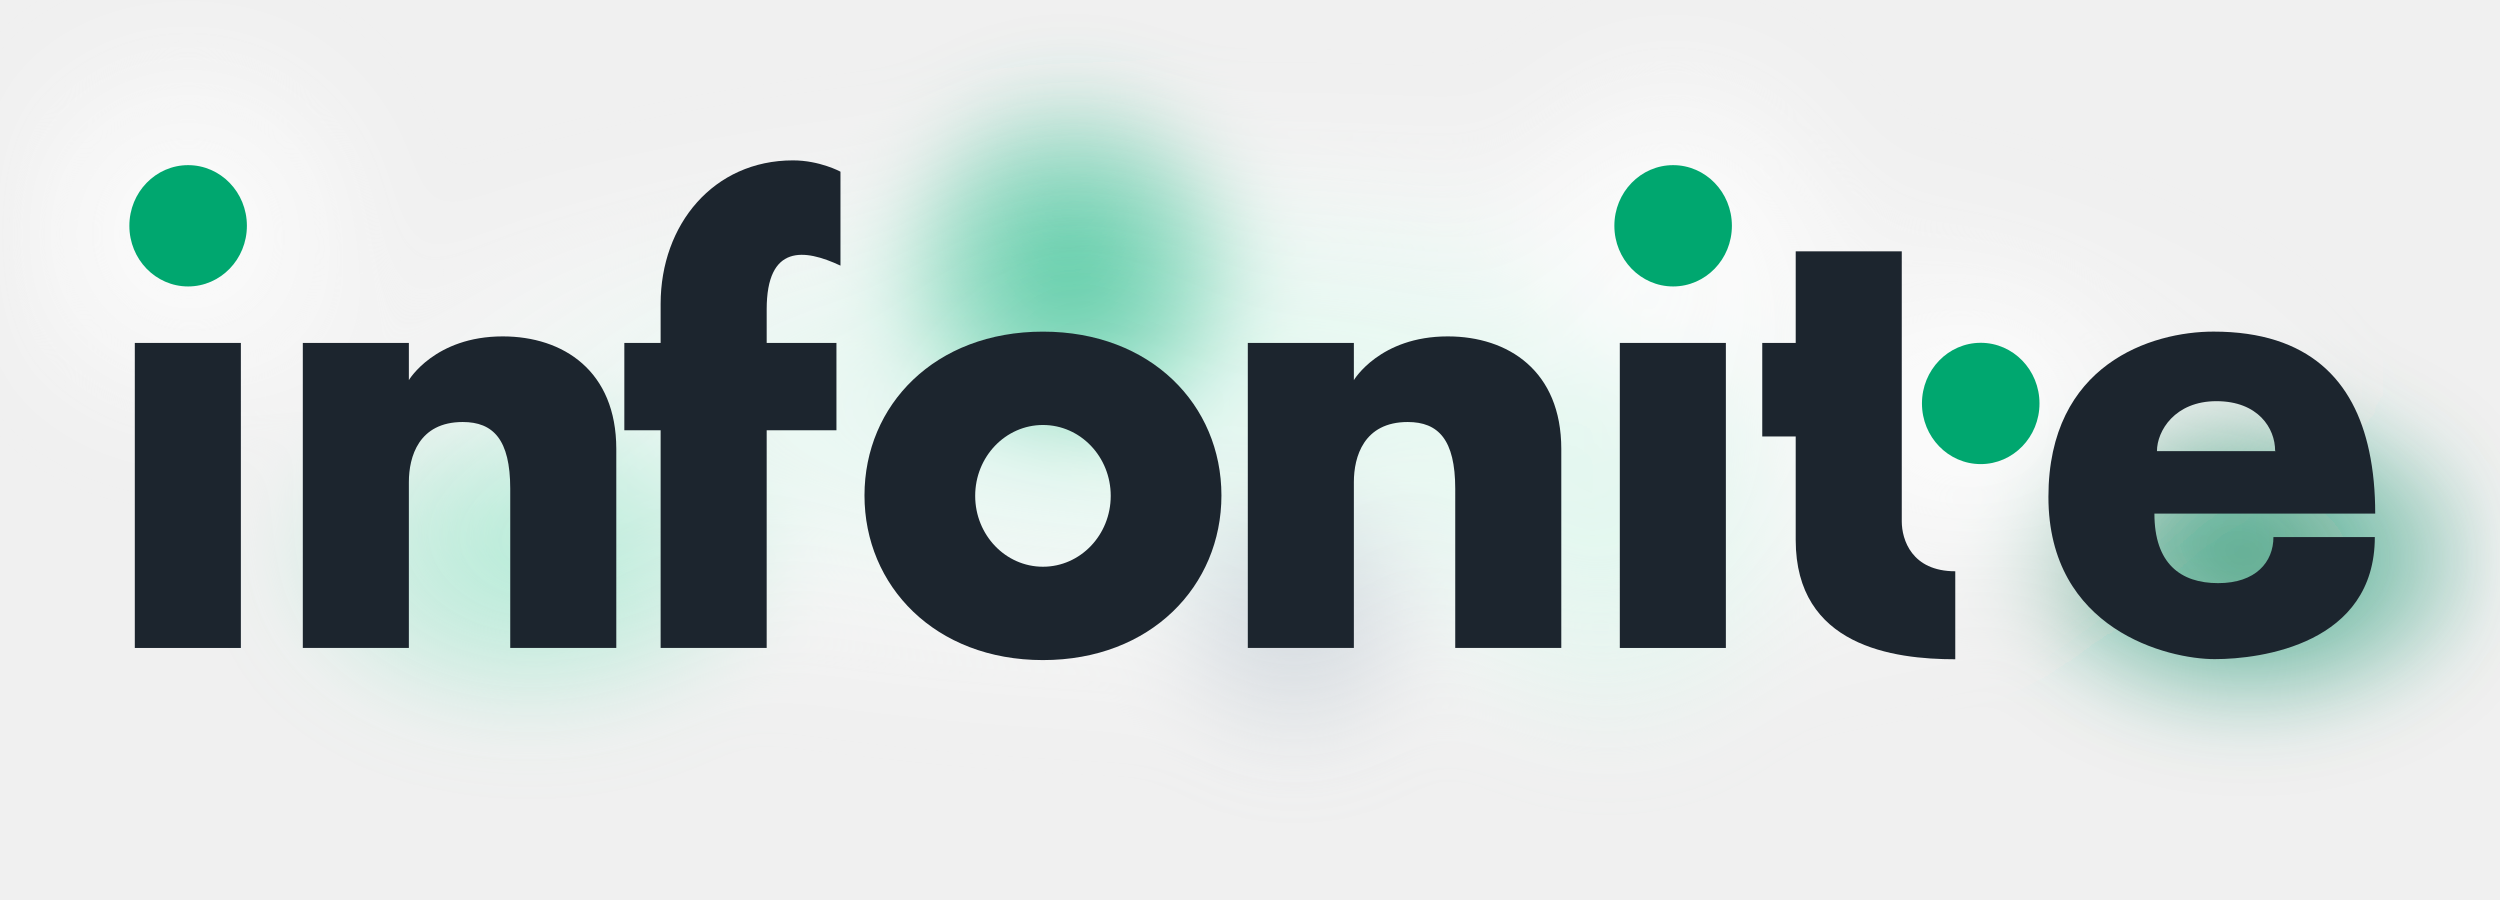
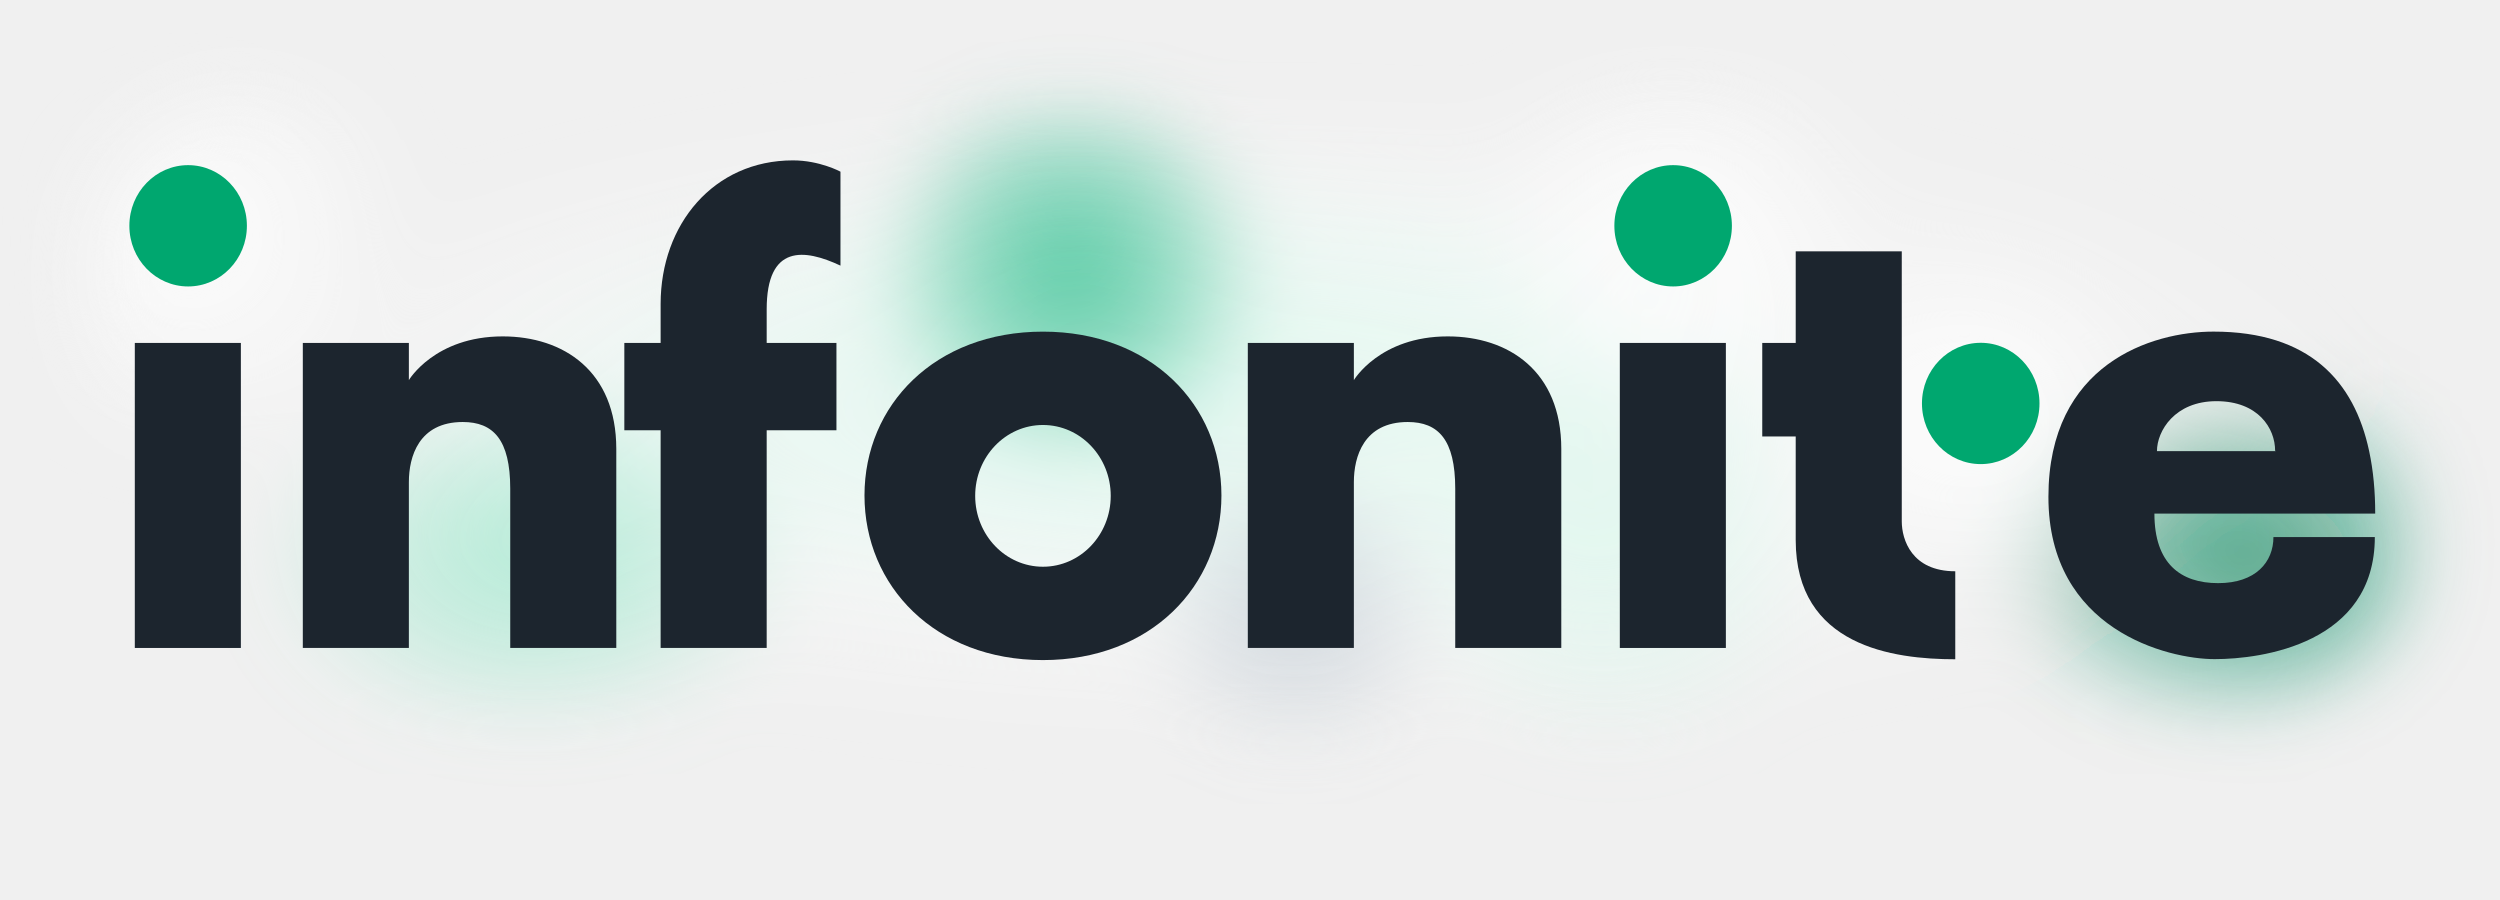
<svg xmlns="http://www.w3.org/2000/svg" viewBox="0 0 100 100" height="90" width="250" version="1.1">
  <style>
        .cg-logo-color-base {
        fill: #1C252E;
        stroke: #1C252E;
        stroke-width: 0;
        stroke-linejoin: miter;
        stroke-miterlimit: 2;
        }
        .cg-logo-color-emphasis {
        fill: #00a76f;
        stroke: #00a76f;
        stroke-width: 0;
        stroke-linejoin: miter;
        stroke-miterlimit: 2;
        }
    </style>
  <defs>
    <radialGradient id="cg-b-white">
      <stop offset="0%" stop-color="#FCFCFC" stop-opacity="0.95" />
      <stop offset="55%" stop-color="#FCFCFC" stop-opacity="0.6" />
      <stop offset="100%" stop-color="#FCFCFC" stop-opacity="0" />
    </radialGradient>
    <radialGradient id="cg-b-mint">
      <stop offset="0%" stop-color="#A9EAD2" stop-opacity="0.85" />
      <stop offset="60%" stop-color="#A9EAD2" stop-opacity="0.45" />
      <stop offset="100%" stop-color="#A9EAD2" stop-opacity="0" />
    </radialGradient>
    <radialGradient id="cg-b-mint-light">
      <stop offset="0%" stop-color="#DFF7EE" stop-opacity="0.9" />
      <stop offset="60%" stop-color="#DFF7EE" stop-opacity="0.5" />
      <stop offset="100%" stop-color="#DFF7EE" stop-opacity="0" />
    </radialGradient>
    <radialGradient id="cg-b-emerald">
      <stop offset="0%" stop-color="#2FBE8F" stop-opacity="0.8" />
      <stop offset="60%" stop-color="#2FBE8F" stop-opacity="0.4" />
      <stop offset="100%" stop-color="#2FBE8F" stop-opacity="0" />
    </radialGradient>
    <radialGradient id="cg-b-deep">
      <stop offset="0%" stop-color="#0A8A61" stop-opacity="0.75" />
      <stop offset="60%" stop-color="#0A8A61" stop-opacity="0.35" />
      <stop offset="100%" stop-color="#0A8A61" stop-opacity="0" />
    </radialGradient>
    <radialGradient id="cg-b-gray">
      <stop offset="0%" stop-color="#C3CDD5" stop-opacity="0.7" />
      <stop offset="60%" stop-color="#C3CDD5" stop-opacity="0.35" />
      <stop offset="100%" stop-color="#C3CDD5" stop-opacity="0" />
    </radialGradient>
    <filter id="cg-melt" x="-25%" y="-25%" width="150%" height="150%">
      <feGaussianBlur stdDeviation="4" />
    </filter>
+     <filter id="cg-edge-soft" x="-30%" y="-30%" width="160%" height="160%">
+       <feGaussianBlur stdDeviation="5" />
+     </filter>
+     <mask id="cg-edge-fade" maskUnits="userSpaceOnUse" x="-100" y="-10" width="300" height="120">
+       <rect x="-80" y="8" width="260" height="78" rx="24" fill="#fff" filter="url(#cg-edge-soft)" />
+     </mask>
  </defs>
-   <g filter="url(#cg-melt)">
+   <g filter="url(#cg-melt)" mask="url(#cg-edge-fade)">
    <ellipse cx="52" cy="46" rx="120" ry="34" fill="url(#cg-b-white)" />
    <ellipse cx="40" cy="44" rx="80" ry="26" fill="url(#cg-b-mint-light)" />
    <ellipse cx="-30" cy="62" rx="30" ry="20" fill="url(#cg-b-mint)" />
    <circle cx="30" cy="30" r="22" fill="url(#cg-b-emerald)" />
    <ellipse cx="161" cy="62" rx="29" ry="20" fill="url(#cg-b-deep)" />
    <circle cx="90" cy="60" r="24" fill="url(#cg-b-mint-light)" />
    <circle cx="55" cy="68" r="17" fill="url(#cg-b-gray)" />
    <circle cx="-68" cy="26" r="24" fill="url(#cg-b-white)" />
    <circle cx="97" cy="26" r="22" fill="url(#cg-b-white)" />
    <circle cx="131" cy="46" r="19" fill="url(#cg-b-white)" />
  </g>
  <g id="logo-group" transform="translate(-168 -50)">
    <g id="pathI1" transform="translate(0 0)">
      <path class="cg-logo-color-emphasis" d="M93.485,75.088c0-3.721,2.923-6.739,6.529-6.739c3.607,0,6.53,3.018,6.53,6.739 c0,3.722-2.923,6.74-6.53,6.74C96.408,81.828,93.485,78.81,93.485,75.088z" />
      <path class="cg-logo-color-base" d="M94.09,121.996V88.103h11.784v33.893H94.09z" />
    </g>
    <g id="pathN1" transform="translate(30 0)">
      <path class="cg-logo-color-base" d="M117.588,99.88v22.116H105.804v-17.699c0-5.459-1.892-7.407-5.277-7.407 c-4.902,0-5.986,3.88-5.986,6.67v18.435H82.757V88.103h11.784v4.133c0,0,2.873-4.859,10.429-4.859 C111.696,87.377,117.588,91.213,117.588,99.88z" />
    </g>
    <g id="pathF" transform="translate(60 0)">
      <path class="cg-logo-color-base" d="M104.298,84.372v3.731h7.751v9.704h-7.751v24.188H92.514V97.808h-4.033v-9.704 h4.033v-4.33c0-8.842,5.892-15.954,14.703-15.954c2.975,0,5.28,1.255,5.28,1.255v10.439 C108.489,77.636,104.298,77.118,104.298,84.372z" />
    </g>
    <g id="pathO" transform="translate(95 0)">
      <path class="cg-logo-color-base" d="M119.826,105.05c0,10.053-7.834,18.293-19.831,18.293 c-11.996,0-19.83-8.24-19.83-18.293c0-10.053,7.834-18.202,19.83-18.202 C111.991,86.848,119.826,94.997,119.826,105.05z M107.526,105.095c0-4.348-3.372-7.874-7.531-7.874 c-4.159,0-7.53,3.525-7.53,7.874c0,4.349,3.372,7.875,7.53,7.875 C104.154,112.97,107.526,109.444,107.526,105.095z" />
    </g>
    <g id="pathN2" transform="translate(135 0)">
      <path class="cg-logo-color-base" d="M117.588,99.88v22.116H105.804v-17.699c0-5.459-1.892-7.407-5.277-7.407 c-4.902,0-5.986,3.88-5.986,6.67v18.435H82.757V88.103h11.784v4.133c0,0,2.873-4.859,10.429-4.859 C111.696,87.377,117.588,91.213,117.588,99.88z" />
    </g>
    <g id="pathI2" transform="translate(165 0)">
      <path class="cg-logo-color-emphasis" d="M93.485,75.088c0-3.721,2.923-6.739,6.529-6.739c3.607,0,6.53,3.018,6.53,6.739 c0,3.722-2.923,6.74-6.53,6.74C96.408,81.828,93.485,78.81,93.485,75.088z" />
      <path class="cg-logo-color-base" d="M94.09,121.996V88.103h11.784v33.893H94.09z" />
    </g>
    <g id="pathT" transform="translate(190 0)">
      <path class="cg-logo-color-base" d="M106.363,113.474v9.778c-6.899,0-17.729-1.455-17.729-13.253V98.494H84.917V88.103 h3.718V77.929h11.784v30.002C100.419,109.95,101.514,113.474,106.363,113.474z" />
      <path class="cg-logo-color-emphasis" d="M102.662,94.828c0-3.721,2.923-6.739,6.53-6.739c3.606,0,6.529,3.018,6.529,6.739 c0,3.722-2.923,6.739-6.529,6.739C105.585,101.567,102.662,98.55,102.662,94.828z" />
    </g>
    <g id="path9385" transform="translate(225 0)">
      <path class="cg-logo-color-base" d="M106.715,109.672h11.265c0,11.86-12.588,13.565-17.794,13.565 s-18.473-3.251-18.473-18.022s11.458-18.37,18.349-18.37c10.647,0,15.631,5.49,17.288,13.281 c0.465,2.163,0.673,4.499,0.673,6.938H93.49c0,5.552,2.904,7.729,7.084,7.729 C104.753,114.795,106.715,112.445,106.715,109.672z M93.773,100.127h13.205l-0.076-0.048 c0-2.496-1.885-5.504-6.522-5.504C95.749,94.575,93.774,97.889,93.773,100.127z" />
    </g>
  </g>
</svg>
